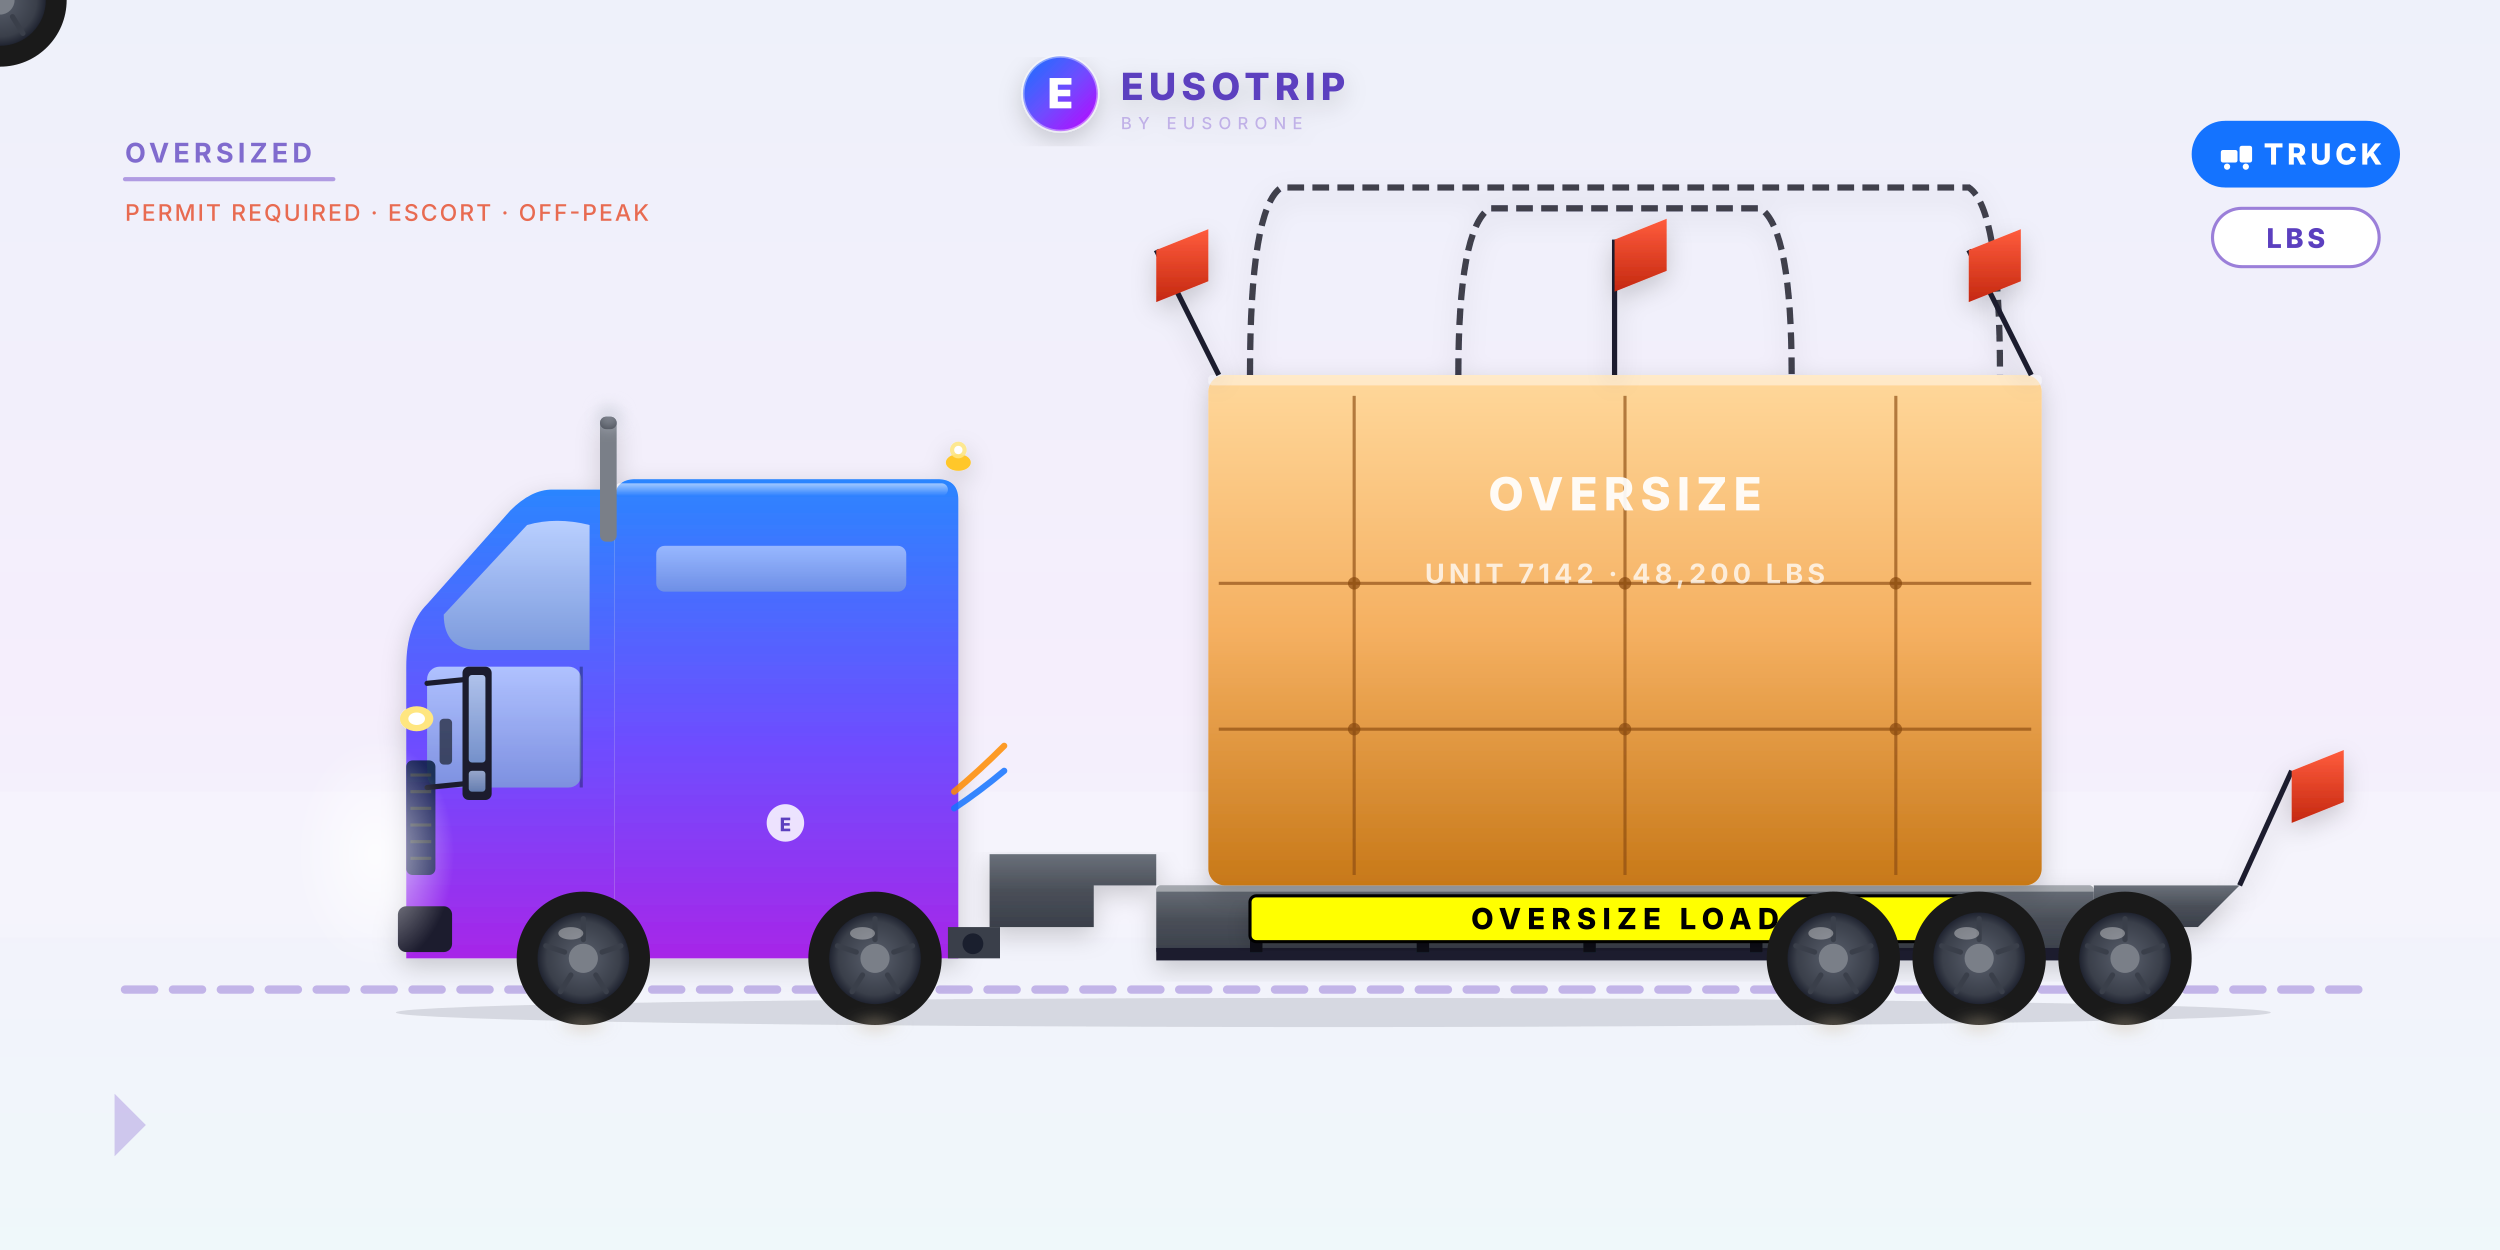
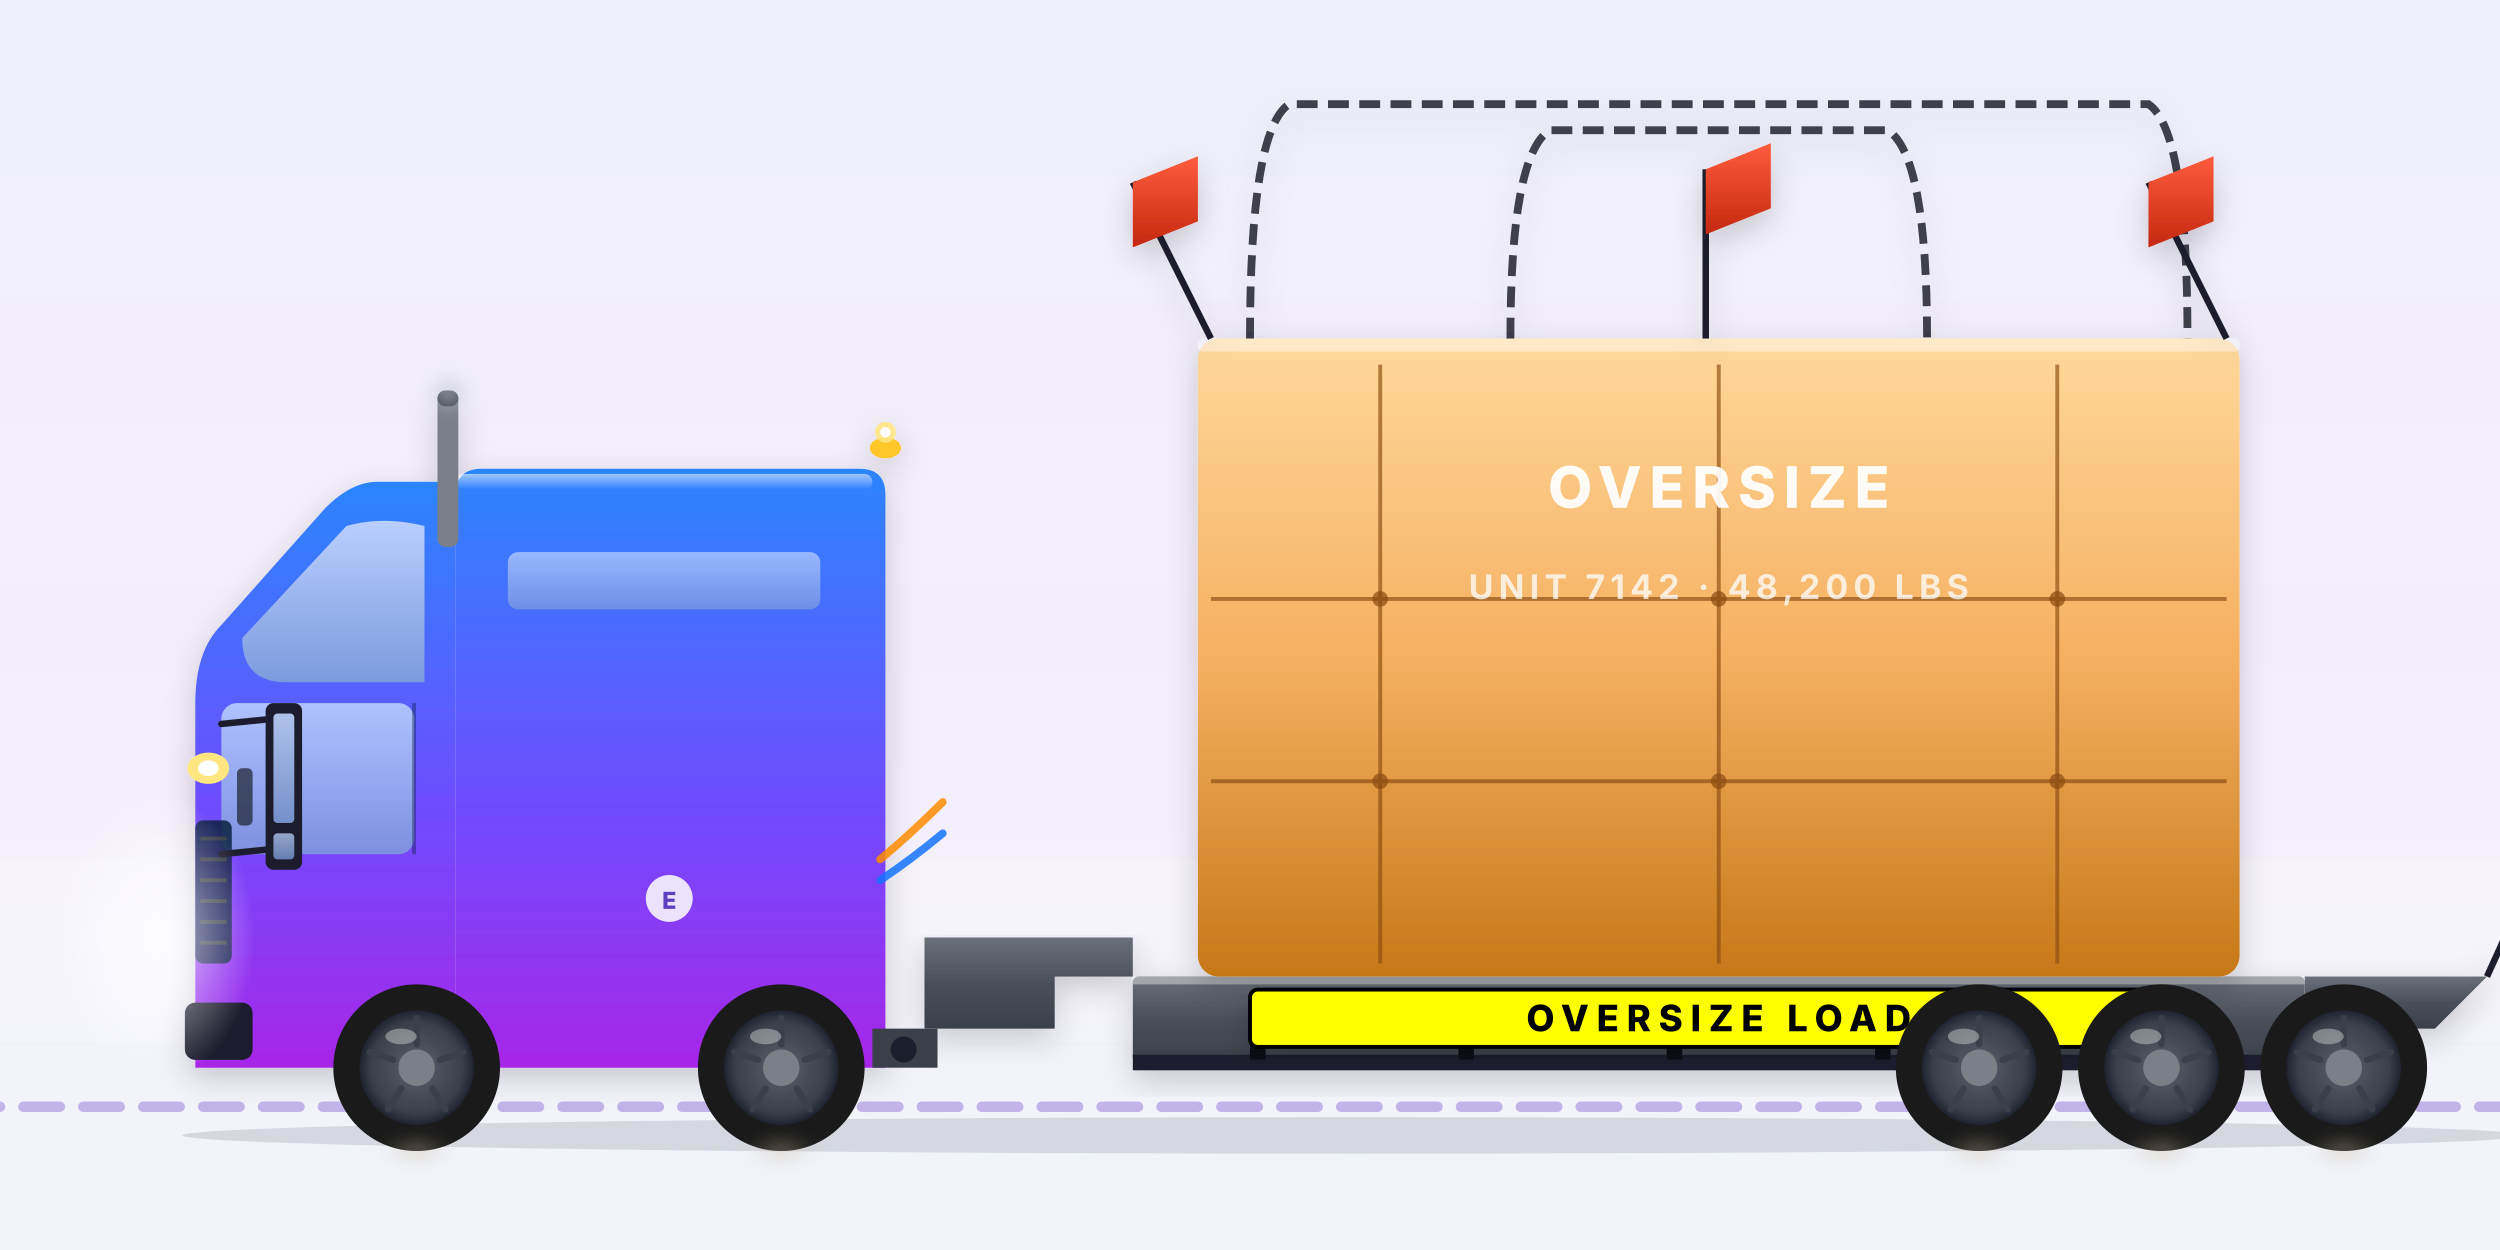
- <svg xmlns="http://www.w3.org/2000/svg" viewBox="0 0 1200 600" width="1200" height="600">
+ <svg xmlns="http://www.w3.org/2000/svg" width="1200" height="600" viewBox="0 50 1200 480" preserveAspectRatio="xMidYMid slice">
  <style>
    /* ========== CHASSIS BOB — the body floats on suspension ========== */
    .chassis-bob   { animation: chassis-bob 0.5s ease-in-out infinite; }
    @keyframes chassis-bob {
      0%, 100% { transform: translateY(0); }
      50%      { transform: translateY(-1.5px); }
    }
    .cab-sway      { animation: cab-sway 0.5s ease-in-out infinite -0.12s; }
    @keyframes cab-sway {
      0%, 100% { transform: translateY(0)    rotate(0deg); }
      50%      { transform: translateY(-0.8px) rotate(-0.15deg); }
    }
    .mudflap       { transform-origin: 1075px 440px;
                      animation: mudflap-flutter 0.42s ease-in-out infinite; }
    @keyframes mudflap-flutter {
      0%, 100% { transform: rotate(0deg)   translateX(0); }
      50%      { transform: rotate(-4deg)  translateX(0.4px); }
    }
    .streak        { animation: streak-drift 1.2s linear infinite; opacity: 0; }
    .streak.s2     { animation-delay: -0.4s; }
    .streak.s3     { animation-delay: -0.8s; }
    @keyframes streak-drift {
      0%   { transform: translateX(0);    opacity: 0; }
      15%  { opacity: 0.45; }
      85%  { opacity: 0.45; }
      100% { transform: translateX(180px); opacity: 0; }
    }
    .bow-air       { animation: bow-air-pulse 1.4s ease-in-out infinite;
                      transform-origin: 180px 410px; }
    @keyframes bow-air-pulse {
      0%, 100% { transform: scale(1)   translateX(0);   opacity: 0.18; }
      50%      { transform: scale(1.1) translateX(-3px); opacity: 0.32; }
    }
    .tire-dust     { animation: tire-dust 1.6s ease-out infinite; }
    @keyframes tire-dust {
      0%, 80%, 100% { opacity: 0; transform: translateX(0) scale(0.4); }
      8%, 18%       { opacity: 0.45; transform: translateX(0) scale(0.4); }
      35%           { opacity: 0;    transform: translateX(14px) scale(1); }
    }

    /* ========== ORIGINAL MOTION VOCAB ========== */
    .sheen        { animation: sheen-sweep 5s ease-in-out infinite;
                      transform-box: fill-box; }
    @keyframes sheen-sweep {
      0%   { transform: translateX(-220px); opacity: 0; }
      30%  { opacity: 0.5; }
      70%  { opacity: 0.5; }
      100% { transform: translateX(220px); opacity: 0; }
    }
    .wordmark     { animation: wordmark-breath 6s ease-in-out infinite; }
    @keyframes wordmark-breath {
      0%, 100% { opacity: 0.14; }
      50%      { opacity: 0.24; }
    }
    .badge-e      { transform-box: fill-box; transform-origin: center;
                      animation: badge-pulse 3.2s ease-in-out infinite; }
    @keyframes badge-pulse {
      0%, 100% { transform: scale(1);    opacity: 0.85; }
      50%      { transform: scale(1.06); opacity: 1; }
    }
    .headlight-glow { animation: headlight-pulse 4s ease-in-out infinite; }
    @keyframes headlight-pulse {
      0%, 100% { opacity: 0.85; }
      50%      { opacity: 1; }
    }
    .airlines     { animation: airlines-vibrate 0.55s ease-in-out infinite;
                      transform-box: fill-box; }
    @keyframes airlines-vibrate {
      0%, 100% { transform: translateY(0); }
      50%      { transform: translateY(0.6px); }
    }
    .chevron      { animation: chevron-pulse 2.2s ease-in-out infinite; }
    @keyframes chevron-pulse {
      0%, 100% { opacity: 0.3; }
      50%      { opacity: 0.65; }
    }
    .sky-shimmer  { animation: sky-drift 14s linear infinite;
                      transform-box: fill-box; }
    @keyframes sky-drift {
      from { transform: translateX(-40px); opacity: 0.12; }
      50%  { opacity: 0.22; }
      to   { transform: translateX(40px); opacity: 0.12; }
    }
    .ground-line  { stroke-dasharray: 14 9;
                      animation: ground-dash 1.6s linear infinite; }
    @keyframes ground-dash {
      from { stroke-dashoffset: 0; }
      to   { stroke-dashoffset: -46; }
    }
    /* ========== BRAND LOCKUP ========== */
    .brand-mark {
      transform-box: fill-box; transform-origin: center;
      animation: brand-pulse 3.6s ease-in-out infinite;
    }
    @keyframes brand-pulse {
      0%, 100% { transform: scale(1);    opacity: 0.92; }
      50%      { transform: scale(1.05); opacity: 1; }
    }
    .brand-word { animation: brand-word-breath 6s ease-in-out infinite; }
    @keyframes brand-word-breath {
      0%, 100% { opacity: 0.78; }
      50%      { opacity: 1; }
    }

    @media (prefers-reduced-motion: reduce) {
      .chassis-bob, .cab-sway, .mudflap, .streak, .bow-air, .tire-dust,
      .sheen, .wordmark, .badge-e, .headlight-glow, .airlines, .chevron,
      .sky-shimmer, .ground-line, .brand-mark, .brand-word { animation: none !important; }
    }
+   
+     /* ========== DARK-MODE OVERRIDES (2026-05-16) ========== */
+     @media (prefers-color-scheme: dark) {
+       .sky-bg          { fill: url(#skyDark) !important; }
+       .ground-line     { stroke: #5E4FC6 !important; opacity: 0.55 !important; }
+       .ground-shadow   { fill: #060912 !important; opacity: 0.55 !important; }
+       .brand-word      { fill: #C9B6FF !important; }
+       .brand-tagline   { fill: #8B7FE3 !important; }
+       .equipment-label { fill: #C9B6FF !important; }
+       .equipment-sub   { fill: #8B7FE3 !important; }
+       .equipment-rule  { stroke: #6E4DFF !important; }
+     }
  </style>
  <defs>
+     <linearGradient id="skyDark" x1="0" y1="0" x2="0" y2="1">
+       <stop offset="0%" stop-color="#0A0F1F" />
+       <stop offset="55%" stop-color="#141A2E" />
+       <stop offset="100%" stop-color="#0B0F1B" />
+     </linearGradient>
    <linearGradient id="brandIridescent" x1="0" y1="0" x2="1" y2="1">
      <stop offset="0%" stop-color="#1473FF" />
      <stop offset="50%" stop-color="#6E4DFF" />
      <stop offset="100%" stop-color="#BE01FF" />
    </linearGradient>
    <linearGradient id="sky" x1="0" y1="0" x2="0" y2="1">
      <stop offset="0%" stop-color="#EEF1FA" />
      <stop offset="55%" stop-color="#F5EEFC" />
      <stop offset="100%" stop-color="#EFF8FA" />
    </linearGradient>
    <linearGradient id="cab" x1="0" y1="0" x2="0" y2="1">
      <stop offset="0%" stop-color="#2B85FF" />
      <stop offset="55%" stop-color="#6E4DFF" />
      <stop offset="100%" stop-color="#A726E8" />
    </linearGradient>
    <linearGradient id="cabRoof" x1="0" y1="0" x2="0" y2="1">
      <stop offset="0%" stop-color="#FFFFFF" stop-opacity="0.55" />
      <stop offset="100%" stop-color="#FFFFFF" stop-opacity="0" />
    </linearGradient>
    <linearGradient id="windowGlass" x1="0" y1="0" x2="0" y2="1">
      <stop offset="0%" stop-color="#BFD3FF" />
      <stop offset="100%" stop-color="#7E9DDB" />
    </linearGradient>
    <linearGradient id="deckTop" x1="0" y1="0" x2="0" y2="1">
      <stop offset="0%" stop-color="#6A707A" />
      <stop offset="50%" stop-color="#4A4F58" />
      <stop offset="100%" stop-color="#3A3F4A" />
    </linearGradient>
    <linearGradient id="cargo" x1="0" y1="0" x2="0" y2="1">
      <stop offset="0%" stop-color="#FFD89B" />
      <stop offset="50%" stop-color="#F5B061" />
      <stop offset="100%" stop-color="#C77818" />
    </linearGradient>
    <linearGradient id="warningFlag" x1="0" y1="0" x2="0" y2="1">
      <stop offset="0%" stop-color="#FF5C3D" />
      <stop offset="100%" stop-color="#C42810" />
    </linearGradient>
    <radialGradient id="rim" cx="0.5" cy="0.5" r="0.5">
      <stop offset="0%" stop-color="#5A606D" />
      <stop offset="80%" stop-color="#3A3F4A" />
      <stop offset="100%" stop-color="#1F2330" />
    </radialGradient>
    <filter id="rigShadow" x="-10%" y="-10%" width="120%" height="130%">
      <feGaussianBlur in="SourceAlpha" stdDeviation="6" />
      <feOffset dx="0" dy="4" result="offsetBlur" />
      <feComponentTransfer>
        <feFuncA type="linear" slope="0.18" />
      </feComponentTransfer>
      <feMerge>
        <feMergeNode />
        <feMergeNode in="SourceGraphic" />
      </feMerge>
    </filter>
    <linearGradient id="bowHazeGrad" x1="0" y1="0" x2="0" y2="1">
      <stop offset="0%" stop-color="#FFFFFF" stop-opacity="0.75" />
      <stop offset="100%" stop-color="#FFFFFF" stop-opacity="0" />
    </linearGradient>
    <radialGradient id="bowHaze" cx="0.5" cy="0.5" r="0.5">
      <stop offset="0%" stop-color="#FFFFFF" stop-opacity="0.75" />
      <stop offset="100%" stop-color="#FFFFFF" stop-opacity="0" />
    </radialGradient>
    <radialGradient id="dustCloud" cx="0.5" cy="0.5" r="0.5">
      <stop offset="0%" stop-color="#C8B89A" stop-opacity="0.55" />
      <stop offset="100%" stop-color="#C8B89A" stop-opacity="0" />
    </radialGradient>
    <filter id="softBlur" x="-50%" y="-50%" width="200%" height="200%">
      <feGaussianBlur stdDeviation="3" />
    </filter>
  </defs>
  <g class="chassis-bob">
-     <rect width="1200" height="600" fill="url(#sky)" />
+     <rect class="sky-bg" width="1200" height="600" fill="url(#sky)" />
    <rect x="0" y="380" width="1200" height="70" fill="#FFFFFF" opacity="0.18" />
    <line x1="60" y1="475" x2="1140" y2="475" stroke="#9B7FD9" stroke-width="4" stroke-dasharray="14 9" stroke-linecap="round" opacity="0.55" />
    <ellipse cx="640" cy="486" rx="450" ry="7" fill="#1A1F2E" opacity="0.13" />
    <g filter="url(#rigShadow)">
      <path d="M 460 250 L 460 460 L 295 460 L 295 240 Q 295 230 305 230 L 450 230 Q 460 230 460 240 Z" fill="url(#cab)" />
      <path d="M 295 240 L 295 460 L 195 460 L 195 320 Q 195 300 205 290 L 245 245 Q 255 235 265 235 L 290 235 Q 295 235 295 240 Z" fill="url(#cab)" />
      <rect x="295" y="232" width="160" height="6" rx="3" fill="url(#cabRoof)" />
      <path d="M 283 252 Q 267 248 253 252 L 213 295 Q 213 312 230 312 L 283 312 Z" fill="url(#windowGlass)" opacity="0.95" />
      <rect x="205" y="320" width="74" height="58" rx="6" fill="url(#windowGlass)" opacity="0.85" />
      <line x1="279" y1="320" x2="279" y2="378" stroke="#0A1F3F" stroke-width="1.5" opacity="0.4" />
      <rect x="315" y="262" width="120" height="22" rx="4" fill="url(#windowGlass)" opacity="0.7" />
      <rect x="211" y="345" width="6" height="22" rx="2" fill="#1A1F2E" opacity="0.7" />
      <ellipse cx="200" cy="345" rx="8" ry="6" fill="#FFE680" />
      <ellipse cx="200" cy="345" rx="4" ry="3" fill="#FFFFFF" />
      <rect x="195" y="365" width="14" height="55" rx="3" fill="#0A1F3F" opacity="0.85" />
      <g stroke="#3A3F4A" stroke-width="1.5">
        <line x1="197" y1="372" x2="207" y2="372" />
        <line x1="197" y1="380" x2="207" y2="380" />
        <line x1="197" y1="388" x2="207" y2="388" />
        <line x1="197" y1="396" x2="207" y2="396" />
        <line x1="197" y1="404" x2="207" y2="404" />
        <line x1="197" y1="412" x2="207" y2="412" />
      </g>
      <rect x="191" y="435" width="26" height="22" rx="4" fill="#1A1F2E" />
      <rect x="271" y="438" width="22" height="20" rx="2" fill="#1A1F2E" opacity="0.85" />
      <line x1="205" y1="328" x2="225" y2="326" stroke="#1A1F2E" stroke-width="2.5" stroke-linecap="round" />
      <line x1="205" y1="378" x2="225" y2="376" stroke="#1A1F2E" stroke-width="2.5" stroke-linecap="round" />
      <rect x="222" y="320" width="14" height="64" rx="3" fill="#1A1F2E" />
      <rect x="225" y="324" width="8" height="42" rx="1.5" fill="url(#windowGlass)" opacity="0.9" />
      <rect x="225" y="370" width="8" height="10" rx="1.5" fill="url(#windowGlass)" opacity="0.75" />
      <rect x="288" y="200" width="8" height="60" rx="3" fill="#7A7F88" />
      <rect x="288" y="200" width="8" height="6" rx="3" fill="#3A3F4A" />
      <ellipse cx="460" cy="222" rx="6" ry="4" fill="#FFC72C" />
      <circle cx="460" cy="216" r="4" fill="#FFE680" opacity="0.85" />
      <circle cx="460" cy="216" r="2" fill="#FFFFFF" />
      <circle cx="377" cy="395" r="9" fill="#FFFFFF" opacity="0.85" />
      <text x="377" y="399" text-anchor="middle" font-family="Inter, system-ui, sans-serif" font-weight="800" font-size="9" fill="#5B3FBF">E</text>
    </g>
    <g filter="url(#rigShadow)">
      <path d="M 475 410 L 475 445 L 525 445 L 525 425 L 555 425 L 555 410 Z" fill="url(#deckTop)" />
      <rect x="555" y="425" width="450" height="33" rx="2" fill="url(#deckTop)" />
      <path d="M 1005 425 L 1005 445 L 1055 445 L 1075 425 Z" fill="url(#deckTop)" />
      <rect x="555" y="425" width="450" height="3" fill="#FFFFFF" opacity="0.4" />
      <rect x="555" y="455" width="450" height="6" fill="#1A1F2E" />
      <g fill="#0F1118">
        <rect x="600" y="450" width="6" height="7" />
        <rect x="680" y="450" width="6" height="7" />
        <rect x="760" y="450" width="6" height="7" />
        <rect x="840" y="450" width="6" height="7" />
        <rect x="920" y="450" width="6" height="7" />
      </g>
    </g>
    <g filter="url(#rigShadow)">
      <rect x="580" y="180" width="400" height="245" rx="8" fill="url(#cargo)" />
      <rect x="580" y="180" width="400" height="5" rx="2" fill="#FFFFFF" opacity="0.45" />
      <g stroke="#8A4A0F" stroke-width="1.5" opacity="0.65">
        <line x1="650" y1="190" x2="650" y2="420" />
        <line x1="780" y1="190" x2="780" y2="420" />
        <line x1="910" y1="190" x2="910" y2="420" />
        <line x1="585" y1="280" x2="975" y2="280" />
        <line x1="585" y1="350" x2="975" y2="350" />
      </g>
      <g fill="#8A4A0F" opacity="0.7">
        <circle cx="650" cy="280" r="3" />
        <circle cx="780" cy="280" r="3" />
        <circle cx="910" cy="280" r="3" />
        <circle cx="650" cy="350" r="3" />
        <circle cx="780" cy="350" r="3" />
        <circle cx="910" cy="350" r="3" />
      </g>
      <text x="780" y="245" text-anchor="middle" font-family="Inter, system-ui, sans-serif" font-weight="800" font-size="22" fill="#FFFFFF" opacity="0.92" letter-spacing="3">OVERSIZE</text>
      <text x="780" y="280" text-anchor="middle" font-family="Inter, system-ui, sans-serif" font-weight="700" font-size="13" fill="#FFFFFF" opacity="0.75" letter-spacing="2">UNIT 7142 · 48,200 LBS</text>
      <g stroke="#1A1F2E" stroke-width="3" opacity="0.85" fill="none">
        <path d="M 600 180 Q 600 100 615 90 L 945 90 Q 960 100 960 180" stroke-dasharray="8 4" />
        <path d="M 700 180 Q 700 110 715 100 L 845 100 Q 860 110 860 180" stroke-dasharray="8 4" />
      </g>
    </g>
    <g filter="url(#rigShadow)">
      <line x1="585" y1="180" x2="555" y2="120" stroke="#1A1F2E" stroke-width="2.5" />
      <path d="M 555 120 L 580 110 L 580 135 L 555 145 Z" fill="url(#warningFlag)" />
      <line x1="775" y1="180" x2="775" y2="115" stroke="#1A1F2E" stroke-width="2.5" />
      <path d="M 775 115 L 800 105 L 800 130 L 775 140 Z" fill="url(#warningFlag)" />
      <line x1="975" y1="180" x2="945" y2="120" stroke="#1A1F2E" stroke-width="2.5" />
      <path d="M 945 120 L 970 110 L 970 135 L 945 145 Z" fill="url(#warningFlag)" />
      <line x1="1075" y1="425" x2="1100" y2="370" stroke="#1A1F2E" stroke-width="2.5" />
      <path d="M 1100 370 L 1125 360 L 1125 385 L 1100 395 Z" fill="url(#warningFlag)" />
    </g>
    <g filter="url(#rigShadow)">
      <rect x="600" y="430" width="360" height="22" rx="3" fill="#FFFF00" stroke="#000000" stroke-width="1.5" />
      <text x="780" y="446" text-anchor="middle" font-family="Inter, system-ui, sans-serif" font-weight="800" font-size="14" fill="#000000" letter-spacing="3">OVERSIZE LOAD</text>
    </g>
    <rect x="455" y="445" width="25" height="15" fill="#3A3F4A" />
    <circle cx="467" cy="453" r="5" fill="#1A1F2E" />
  </g>
  <g id="wheelGroup">
    <circle cx="0" cy="0" r="32" fill="#1A1A1A" />
    <circle cx="0" cy="0" r="22" fill="url(#rim)" />
    <circle cx="0" cy="0" r="7" fill="#7A7F88" />
    <g stroke="#3A3F4A" stroke-width="2.5" stroke-linecap="round">
      <line x1="0" y1="-19" x2="0" y2="-9" />
      <line x1="18" y1="-6" x2="9" y2="-3" />
      <line x1="11" y1="16" x2="6" y2="8" />
      <line x1="-11" y1="16" x2="-6" y2="8" />
      <line x1="-18" y1="-6" x2="-9" y2="-3" />
    </g>
    <ellipse cx="-6" cy="-12" rx="6" ry="3" fill="#FFFFFF" opacity="0.35" />
  </g>
  <g transform="translate(420 460)">
    <g>
      <use href="#wheelGroup" />
      <animateTransform attributeName="transform" type="rotate" from="0" to="-360" dur="1.6s" repeatCount="indefinite" />
    </g>
  </g>
  <g transform="translate(280 460)">
    <g>
      <use href="#wheelGroup" />
      <animateTransform attributeName="transform" type="rotate" from="0" to="-360" dur="1.6s" repeatCount="indefinite" />
    </g>
  </g>
  <g transform="translate(880 460)">
    <g>
      <use href="#wheelGroup" />
      <animateTransform attributeName="transform" type="rotate" from="0" to="-360" dur="1.6s" repeatCount="indefinite" />
    </g>
  </g>
  <g transform="translate(950 460)">
    <g>
      <use href="#wheelGroup" />
      <animateTransform attributeName="transform" type="rotate" from="0" to="-360" dur="1.6s" repeatCount="indefinite" />
    </g>
  </g>
  <g transform="translate(1020 460)">
    <g>
      <use href="#wheelGroup" />
      <animateTransform attributeName="transform" type="rotate" from="0" to="-360" dur="1.6s" repeatCount="indefinite" />
    </g>
  </g>
  <path d="M 458 380 Q 470 370 482 358" stroke="#FF8C00" stroke-width="3" fill="none" stroke-linecap="round" opacity="0.85" />
  <path d="M 458 388 Q 470 380 482 370" stroke="#1473FF" stroke-width="3" fill="none" stroke-linecap="round" opacity="0.85" />
-   <g>
-     <rect x="1052" y="58" width="100" height="32" rx="16" ry="16" fill="#1473FF" />
-     <g transform="translate(1066 70)" fill="#FFFFFF">
-       <rect x="0" y="2" width="8" height="6" rx="1" />
-       <rect x="9" y="0" width="6" height="8" rx="1" />
-       <circle cx="3" cy="10" r="1.5" />
-       <circle cx="12" cy="10" r="1.5" />
-     </g>
-     <text x="1115" y="79" text-anchor="middle" font-family="Inter, system-ui, sans-serif" font-weight="800" font-size="14" letter-spacing="1.8" fill="#FFFFFF">TRUCK</text>
-   </g>
-   <g>
-     <rect x="1062" y="100" width="80" height="28" rx="14" ry="14" fill="#FFFFFF" stroke="#9B7FD9" stroke-width="1.5" />
-     <text x="1102" y="119" text-anchor="middle" font-family="Inter, system-ui, sans-serif" font-weight="800" font-size="13" letter-spacing="1.8" fill="#5B3FBF">LBS</text>
-   </g>
  <g opacity="0.75">
-     <text x="60" y="78" font-family="Inter, system-ui, sans-serif" font-weight="700" font-size="13" letter-spacing="2" fill="#5B3FBF">OVERSIZED</text>
-     <line x1="60" y1="86" x2="160" y2="86" stroke="#9B7FD9" stroke-width="2" stroke-linecap="round" />
-     <text x="60" y="106" font-family="Inter, system-ui, sans-serif" font-weight="500" font-size="11" letter-spacing="1" fill="#E5350D" opacity="0.95">PERMIT REQUIRED · ESCORT · OFF-PEAK</text>
-   </g>
-   <g opacity="0.4">
-     <path d="M 70 540 L 55 525 L 55 555 Z" fill="#9B7FD9" />
  </g>
  <g stroke="#9B7FD9" stroke-width="2.5" stroke-linecap="round" opacity="0.5">
    <line class="streak" x1="1090" y1="445" x2="1145" y2="445" />
    <line class="streak s2" x1="1085" y1="455" x2="1150" y2="455" />
    <line class="streak s3" x1="1095" y1="468" x2="1145" y2="468" />
  </g>
  <ellipse class="bow-air" cx="180" cy="410" rx="38" ry="55" fill="url(#bowHaze)" />
  <g filter="url(#softBlur)" opacity="0.5">
    <circle cx="292" cy="200" r="6" fill="#C8CDD8">
      <animate attributeName="cy" from="200" to="120" dur="2.6s" repeatCount="indefinite" />
      <animate attributeName="r" from="6" to="14" dur="2.6s" repeatCount="indefinite" />
      <animate attributeName="opacity" values="0;0.55;0.55;0" keyTimes="0;0.15;0.7;1" dur="2.6s" repeatCount="indefinite" />
    </circle>
    <circle cx="294" cy="200" r="5" fill="#C8CDD8">
      <animate attributeName="cy" from="200" to="120" dur="2.6s" begin="-0.9s" repeatCount="indefinite" />
      <animate attributeName="r" from="5" to="12" dur="2.6s" begin="-0.9s" repeatCount="indefinite" />
      <animate attributeName="opacity" values="0;0.55;0.55;0" keyTimes="0;0.15;0.7;1" dur="2.6s" begin="-0.9s" repeatCount="indefinite" />
    </circle>
    <circle cx="290" cy="200" r="4" fill="#C8CDD8">
      <animate attributeName="cy" from="200" to="120" dur="2.6s" begin="-1.7s" repeatCount="indefinite" />
      <animate attributeName="r" from="4" to="10" dur="2.6s" begin="-1.7s" repeatCount="indefinite" />
      <animate attributeName="opacity" values="0;0.55;0.55;0" keyTimes="0;0.15;0.7;1" dur="2.6s" begin="-1.7s" repeatCount="indefinite" />
    </circle>
  </g>
  <g filter="url(#softBlur)">
    <ellipse class="tire-dust" cx="420.0" cy="492.0" rx="14" ry="5" fill="url(#dustCloud)" />
    <ellipse class="tire-dust" cx="280.0" cy="492.0" rx="14" ry="5" fill="url(#dustCloud)" style="animation-delay:-0.4s" />
    <ellipse class="tire-dust" cx="880.0" cy="492.0" rx="14" ry="5" fill="url(#dustCloud)" style="animation-delay:-0.7s" />
    <ellipse class="tire-dust" cx="950.0" cy="492.0" rx="14" ry="5" fill="url(#dustCloud)" style="animation-delay:-1.1s" />
    <ellipse class="tire-dust" cx="1020.0" cy="492.0" rx="14" ry="5" fill="url(#dustCloud)" style="animation-delay:-1.4s" />
  </g>
-   <g class="brand-lockup" filter="url(#rigShadow)" transform="translate(490 26)">
-     <g class="brand-mark">
-       <circle cx="19" cy="19" r="18" fill="url(#brandIridescent)" />
-       <circle cx="19" cy="19" r="18" fill="none" stroke="#FFFFFF" stroke-width="1.5" opacity="0.4" />
-       <text x="19" y="26" text-anchor="middle" font-family="Inter, system-ui, sans-serif" font-weight="900" font-size="20" fill="#FFFFFF" letter-spacing="-1">E</text>
-     </g>
-     <text class="brand-word" x="48" y="22" font-family="Inter, system-ui, sans-serif" font-weight="800" font-size="18" letter-spacing="2.5" fill="#5B3FBF">EUSOTRIP</text>
-     <text x="48" y="36" font-family="Inter, system-ui, sans-serif" font-weight="500" font-size="8" letter-spacing="3" fill="#9B7FD9" opacity="0.55">BY EUSORONE</text>
-   </g>
</svg>
